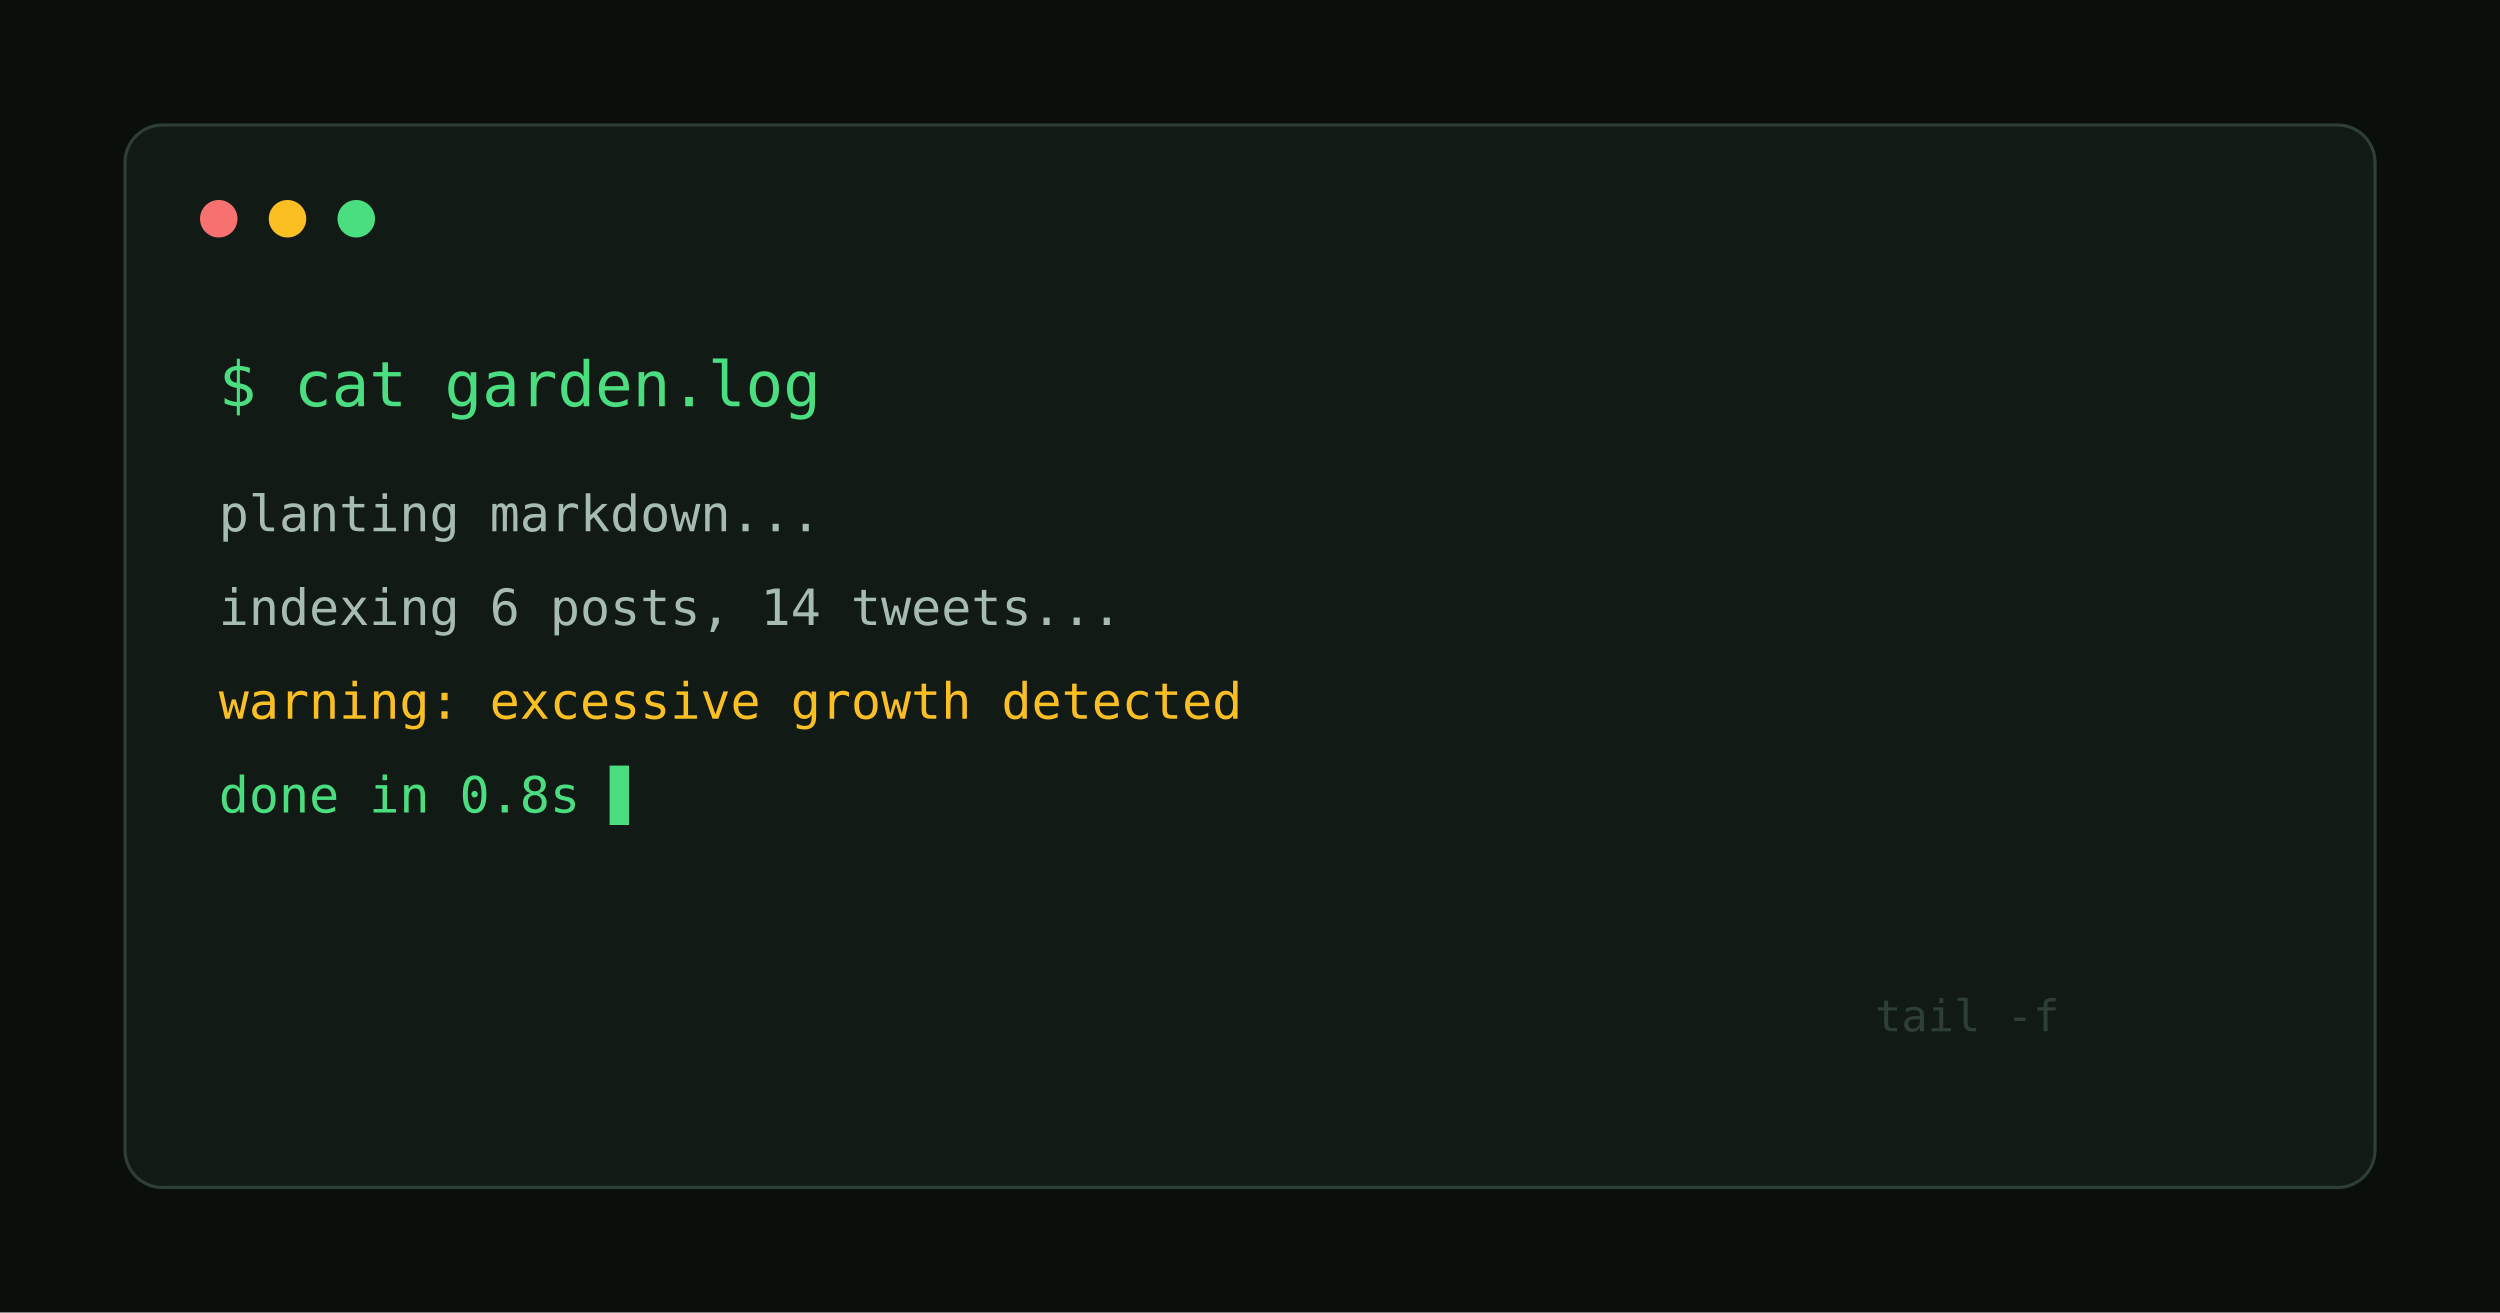
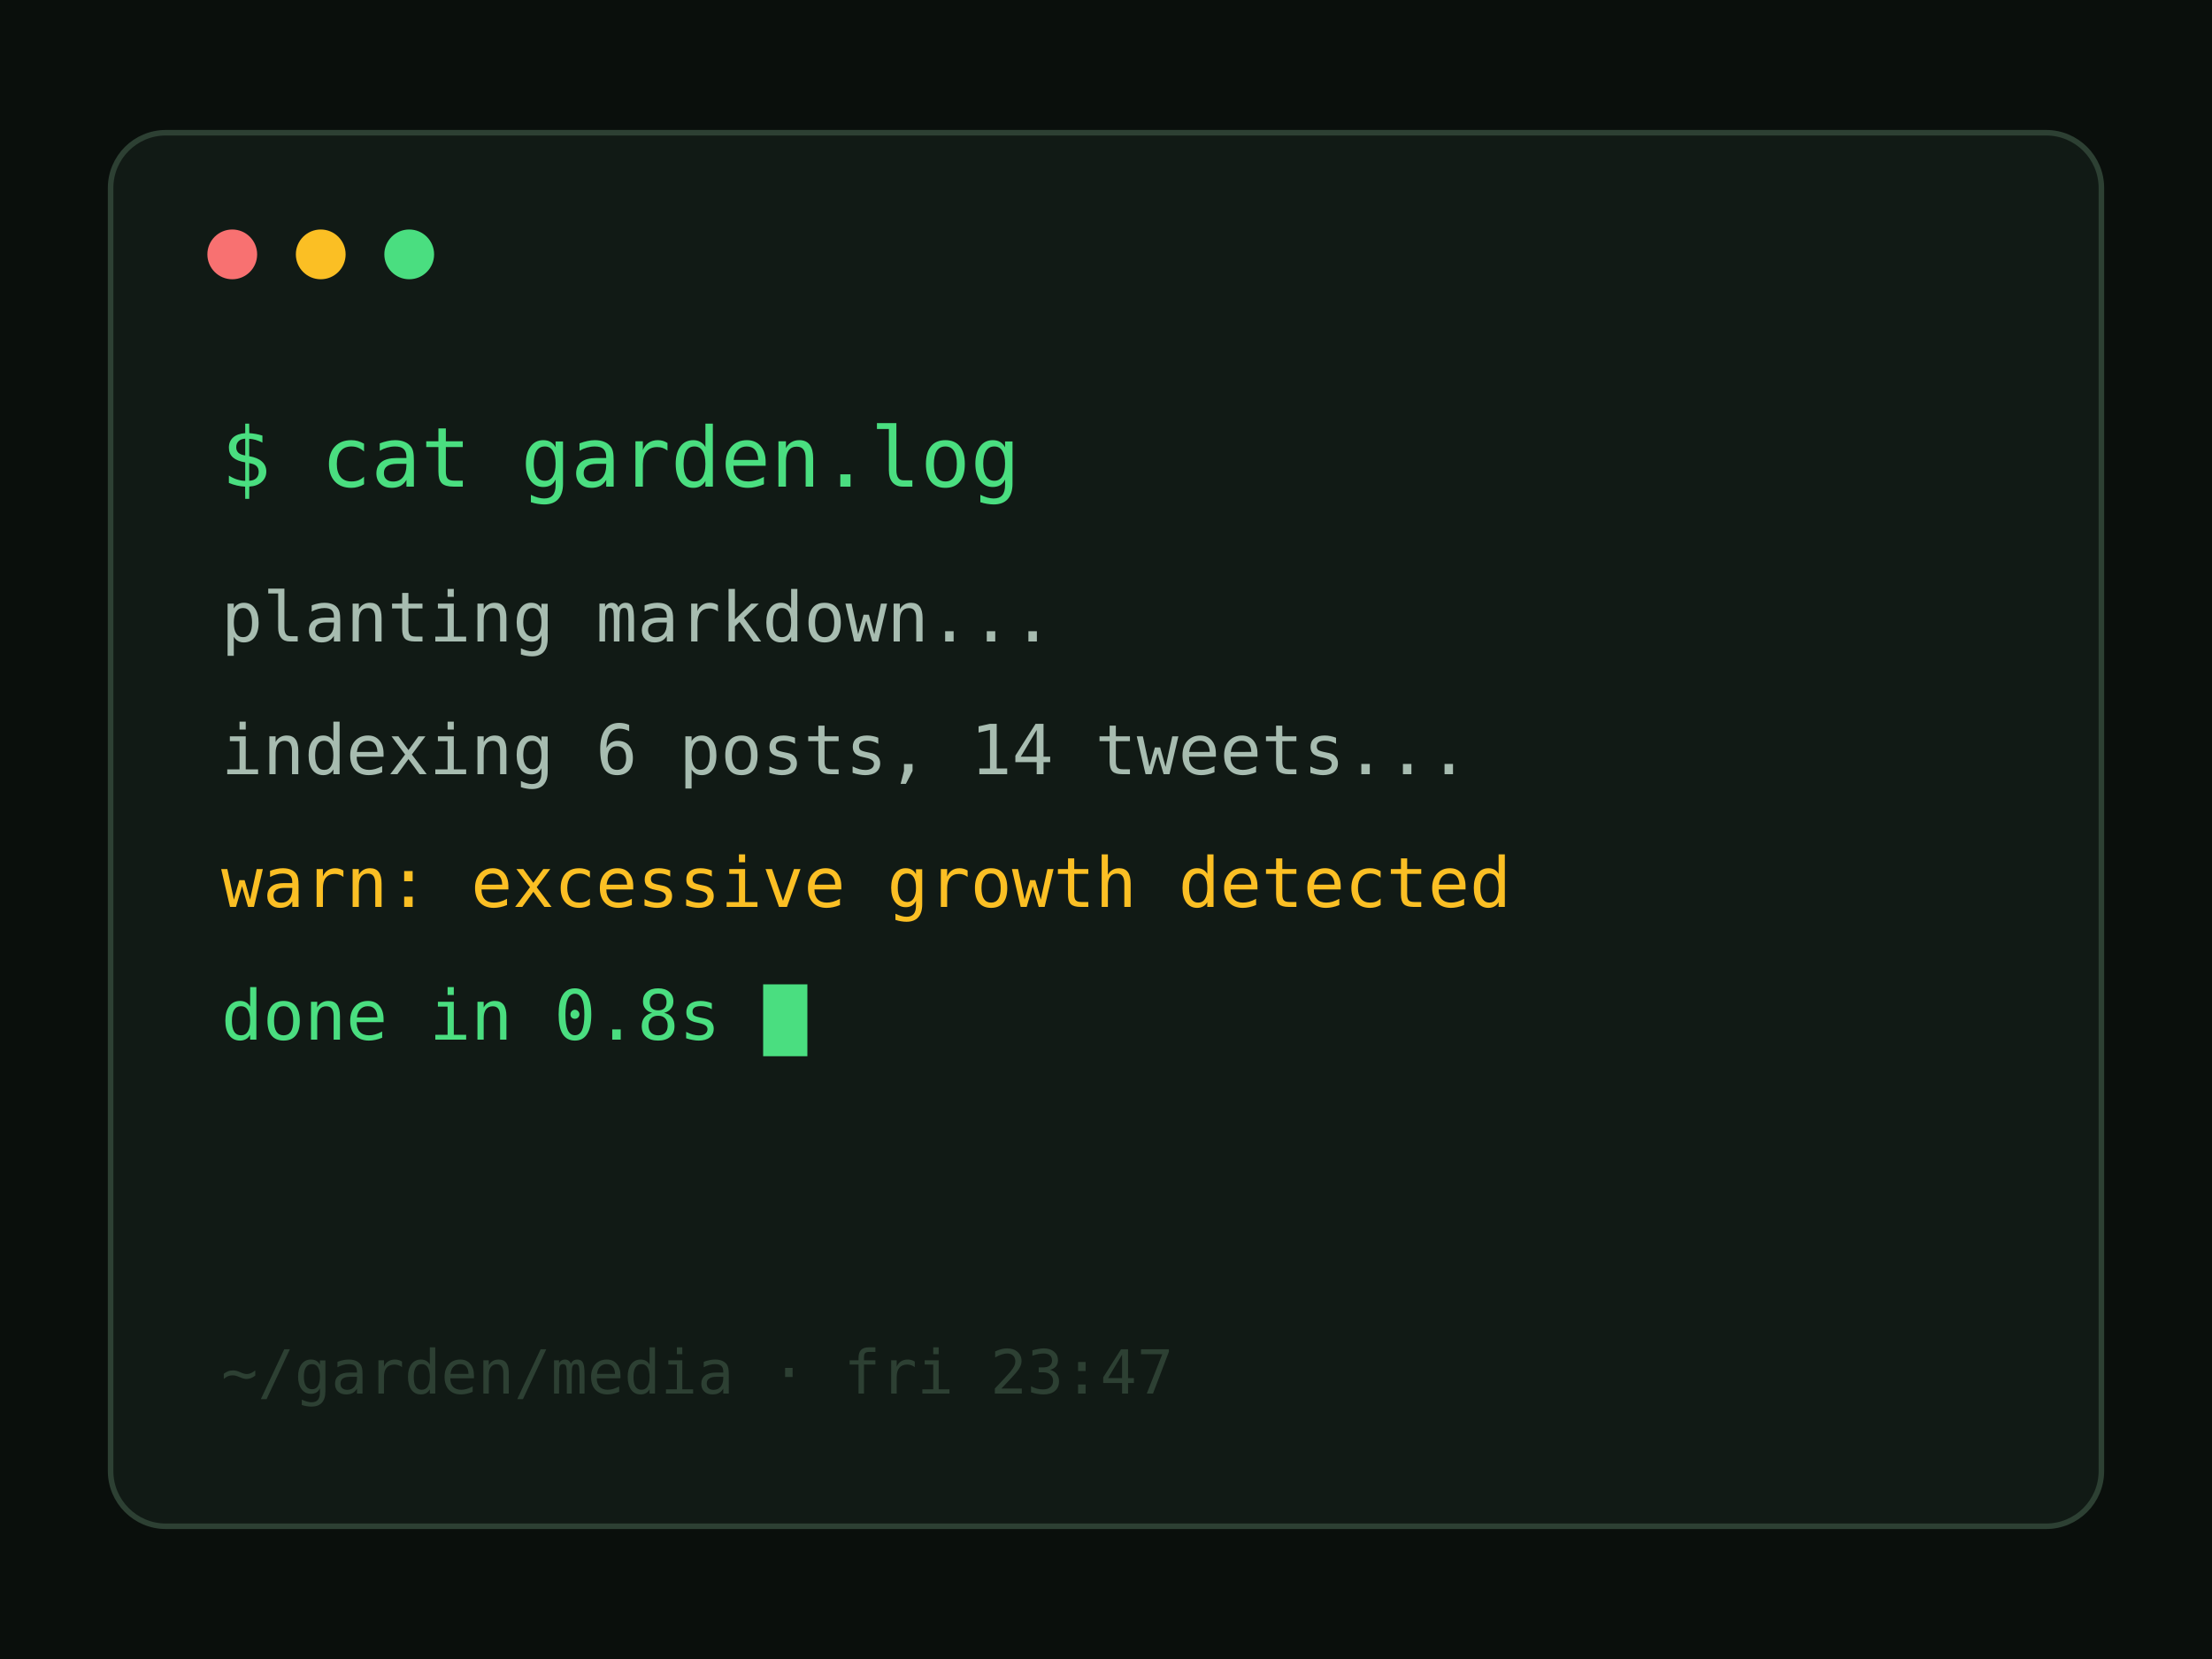
- <svg xmlns="http://www.w3.org/2000/svg" viewBox="0 0 800 420">
-   <rect width="800" height="420" fill="#0a0f0c" />
-   <rect x="40" y="40" width="720" height="340" rx="12" fill="#111a15" stroke="#2d4033" />
-   <circle cx="70" cy="70" r="6" fill="#f87171" />
-   <circle cx="92" cy="70" r="6" fill="#fbbf24" />
-   <circle cx="114" cy="70" r="6" fill="#4ade80" />
-   <text x="70" y="130" font-family="monospace" font-size="20" fill="#4ade80">$ cat garden.log</text>
-   <text x="70" y="170" font-family="monospace" font-size="16" fill="#a7bcb0">planting markdown...</text>
-   <text x="70" y="200" font-family="monospace" font-size="16" fill="#a7bcb0">indexing 6 posts, 14 tweets...</text>
-   <text x="70" y="230" font-family="monospace" font-size="16" fill="#fbbf24">warning: excessive growth detected</text>
-   <text x="70" y="260" font-family="monospace" font-size="16" fill="#4ade80">done in 0.8s ▋</text>
-   <g font-family="monospace" font-size="14" fill="#2d4033">
-     <text x="600" y="330">tail -f</text>
-   </g>
+ <svg xmlns="http://www.w3.org/2000/svg" viewBox="0 0 400 300">
+   <rect width="400" height="300" fill="#0a0f0c" />
+   <rect x="20" y="24" width="360" height="252" rx="10" fill="#111a15" stroke="#2d4033" />
+   <circle cx="42" cy="46" r="4.5" fill="#f87171" />
+   <circle cx="58" cy="46" r="4.5" fill="#fbbf24" />
+   <circle cx="74" cy="46" r="4.5" fill="#4ade80" />
+   <text x="40" y="88" font-family="monospace" font-size="15" fill="#4ade80">$ cat garden.log</text>
+   <text x="40" y="116" font-family="monospace" font-size="12.5" fill="#a7bcb0">planting markdown...</text>
+   <text x="40" y="140" font-family="monospace" font-size="12.5" fill="#a7bcb0">indexing 6 posts, 14 tweets...</text>
+   <text x="40" y="164" font-family="monospace" font-size="12.5" fill="#fbbf24">warn: excessive growth detected</text>
+   <text x="40" y="188" font-family="monospace" font-size="12.5" fill="#4ade80">done in 0.8s</text>
+   <rect x="138" y="178" width="8" height="13" fill="#4ade80">
+     <animate attributeName="opacity" values="1;0;1" dur="1.1s" repeatCount="indefinite" />
+   </rect>
+   <text x="40" y="252" font-family="monospace" font-size="11" fill="#2d4033">~/garden/media · fri 23:47</text>
</svg>
